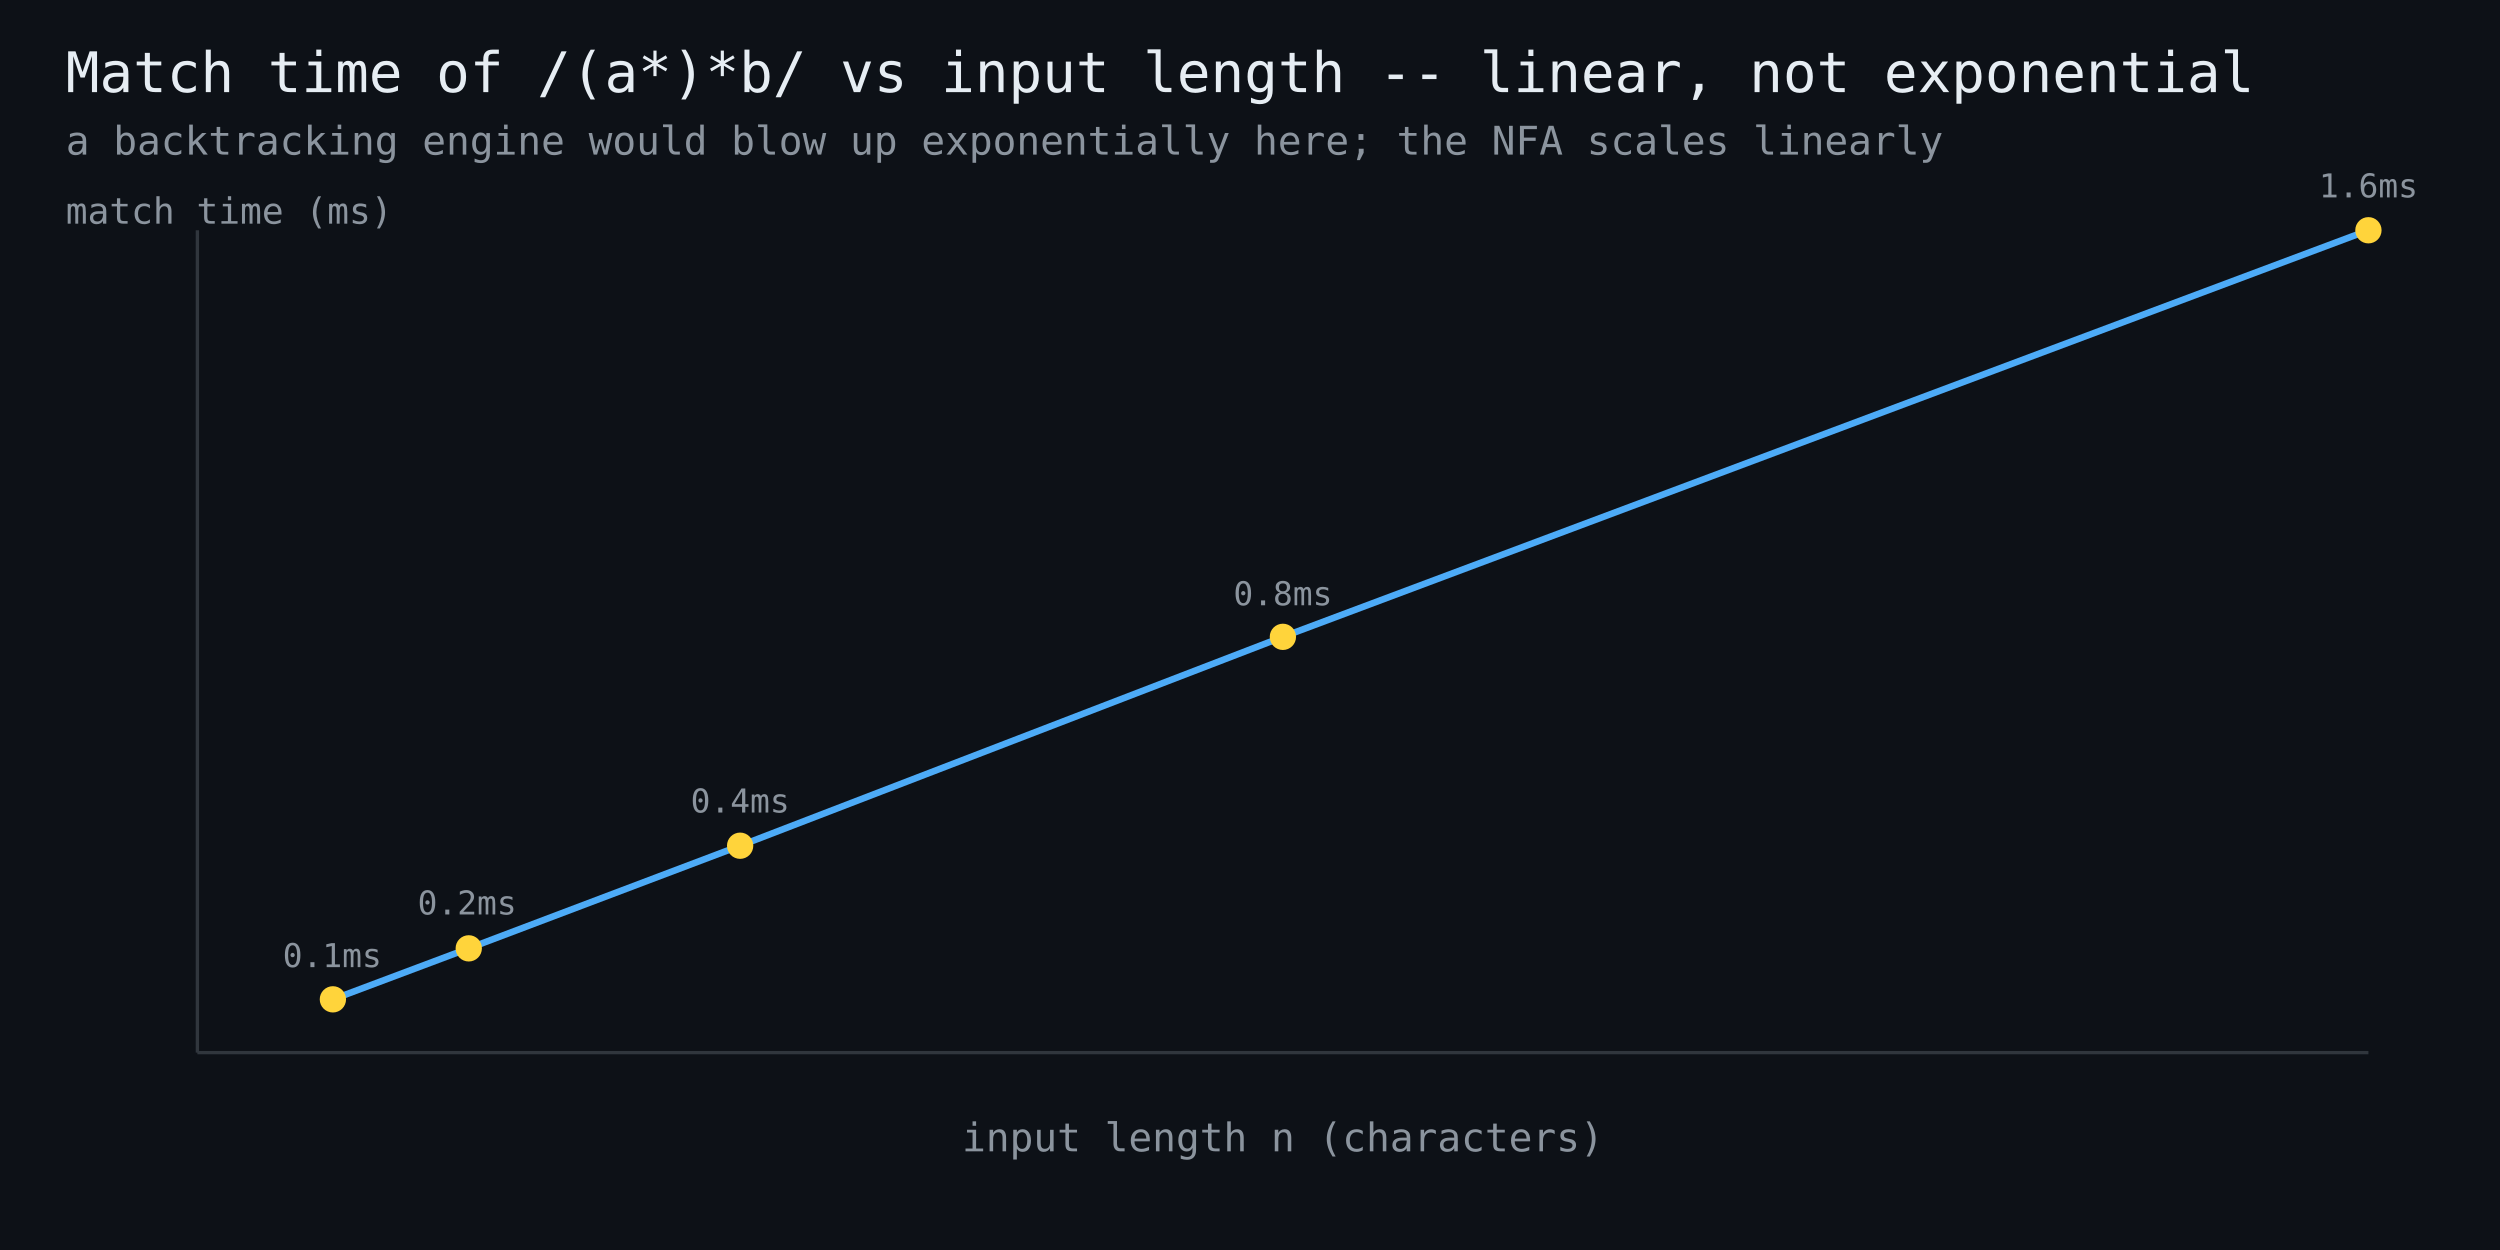
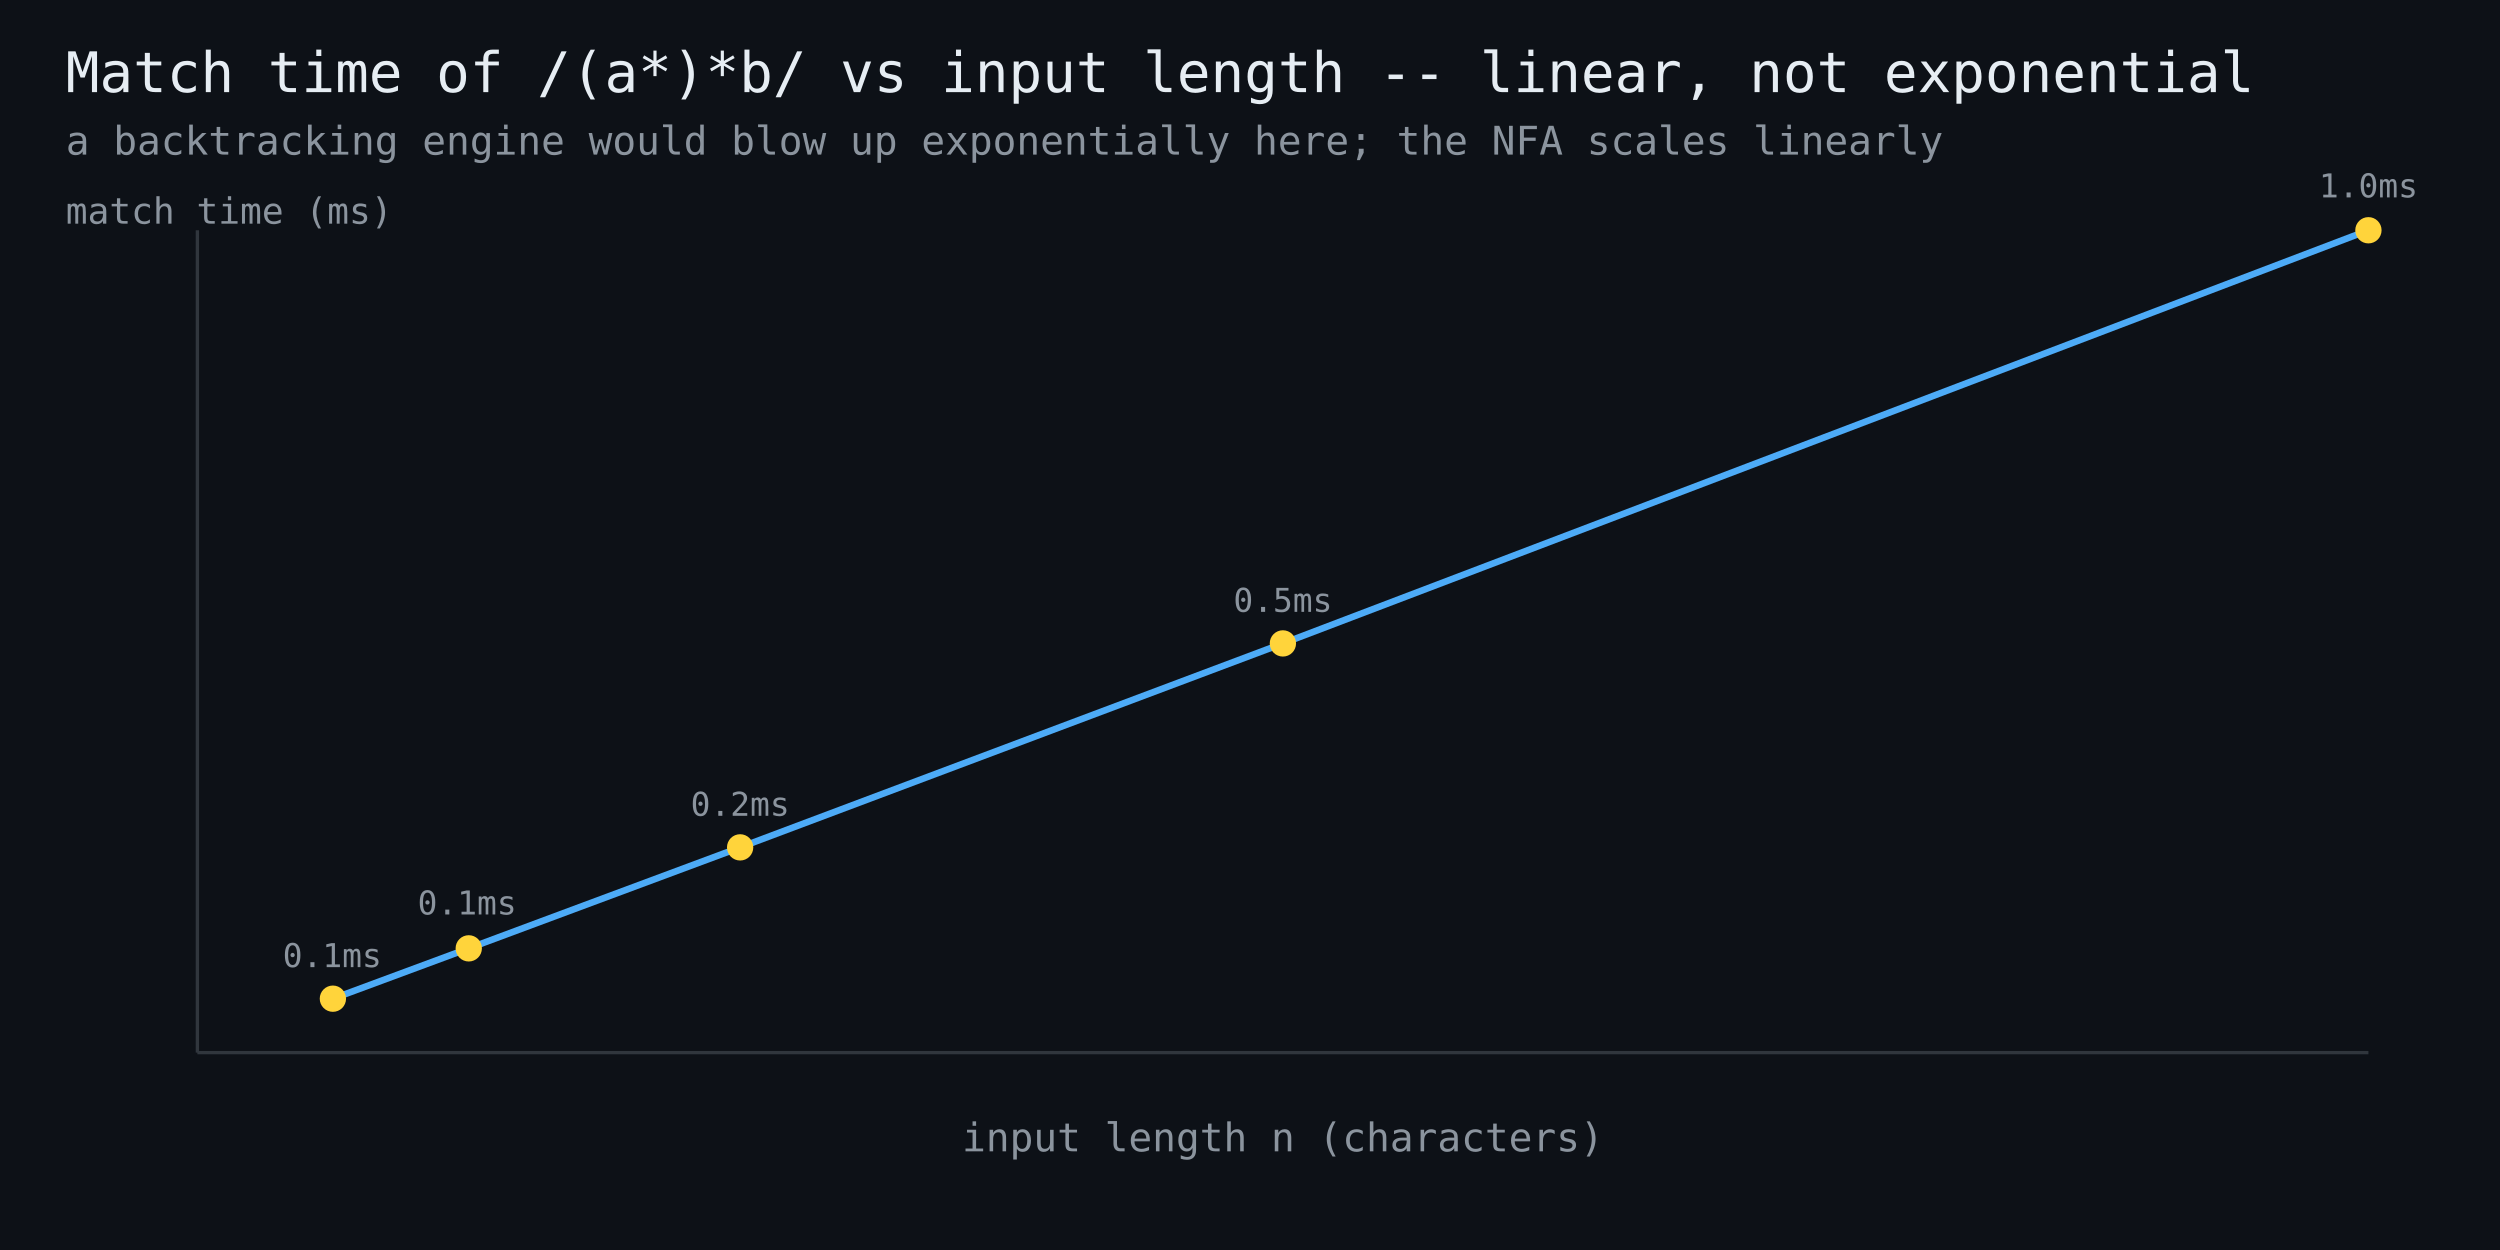
<svg xmlns="http://www.w3.org/2000/svg" width="760" height="380" viewBox="0 0 760 380" font-family="monospace">
  <rect width="760" height="380" fill="#0d1117" />
  <text x="20" y="28" fill="#e6edf3" font-size="17">Match time of /(a*)*b/ vs input length -- linear, not exponential</text>
  <text x="20" y="47" fill="#8b949e" font-size="12">a backtracking engine would blow up exponentially here; the NFA scales linearly</text>
  <line x1="60" y1="320" x2="720" y2="320" stroke="#30363d" stroke-width="1" />
  <line x1="60" y1="320" x2="60" y2="70" stroke="#30363d" stroke-width="1" />
-   <polyline points="101.2,303.8 142.5,288.3 225.0,257.1 390.0,193.6 720.0,70.0" fill="none" stroke="#4dabf7" stroke-width="2" />
-   <circle cx="101.2" cy="303.8" r="4" fill="#ffd43b" />
+   <polyline points="101.2,303.6 142.5,288.3 225.0,257.6 390.0,195.6 720.0,70.0" fill="none" stroke="#4dabf7" stroke-width="2" />
+   <circle cx="101.2" cy="303.6" r="4" fill="#ffd43b" />
  <text x="101" y="294" fill="#8b949e" font-size="10" text-anchor="middle">0.1ms</text>
  <circle cx="142.5" cy="288.3" r="4" fill="#ffd43b" />
-   <text x="142" y="278" fill="#8b949e" font-size="10" text-anchor="middle">0.2ms</text>
-   <circle cx="225.0" cy="257.1" r="4" fill="#ffd43b" />
-   <text x="225" y="247" fill="#8b949e" font-size="10" text-anchor="middle">0.4ms</text>
-   <circle cx="390.0" cy="193.6" r="4" fill="#ffd43b" />
-   <text x="390" y="184" fill="#8b949e" font-size="10" text-anchor="middle">0.8ms</text>
+   <text x="142" y="278" fill="#8b949e" font-size="10" text-anchor="middle">0.1ms</text>
+   <circle cx="225.0" cy="257.6" r="4" fill="#ffd43b" />
+   <text x="225" y="248" fill="#8b949e" font-size="10" text-anchor="middle">0.2ms</text>
+   <circle cx="390.0" cy="195.6" r="4" fill="#ffd43b" />
+   <text x="390" y="186" fill="#8b949e" font-size="10" text-anchor="middle">0.5ms</text>
  <circle cx="720.0" cy="70.0" r="4" fill="#ffd43b" />
-   <text x="720" y="60" fill="#8b949e" font-size="10" text-anchor="middle">1.6ms</text>
+   <text x="720" y="60" fill="#8b949e" font-size="10" text-anchor="middle">1.0ms</text>
  <text x="390" y="350" fill="#8b949e" font-size="12" text-anchor="middle">input length n (characters)</text>
  <text x="20" y="68" fill="#8b949e" font-size="11">match time (ms)</text>
</svg>
